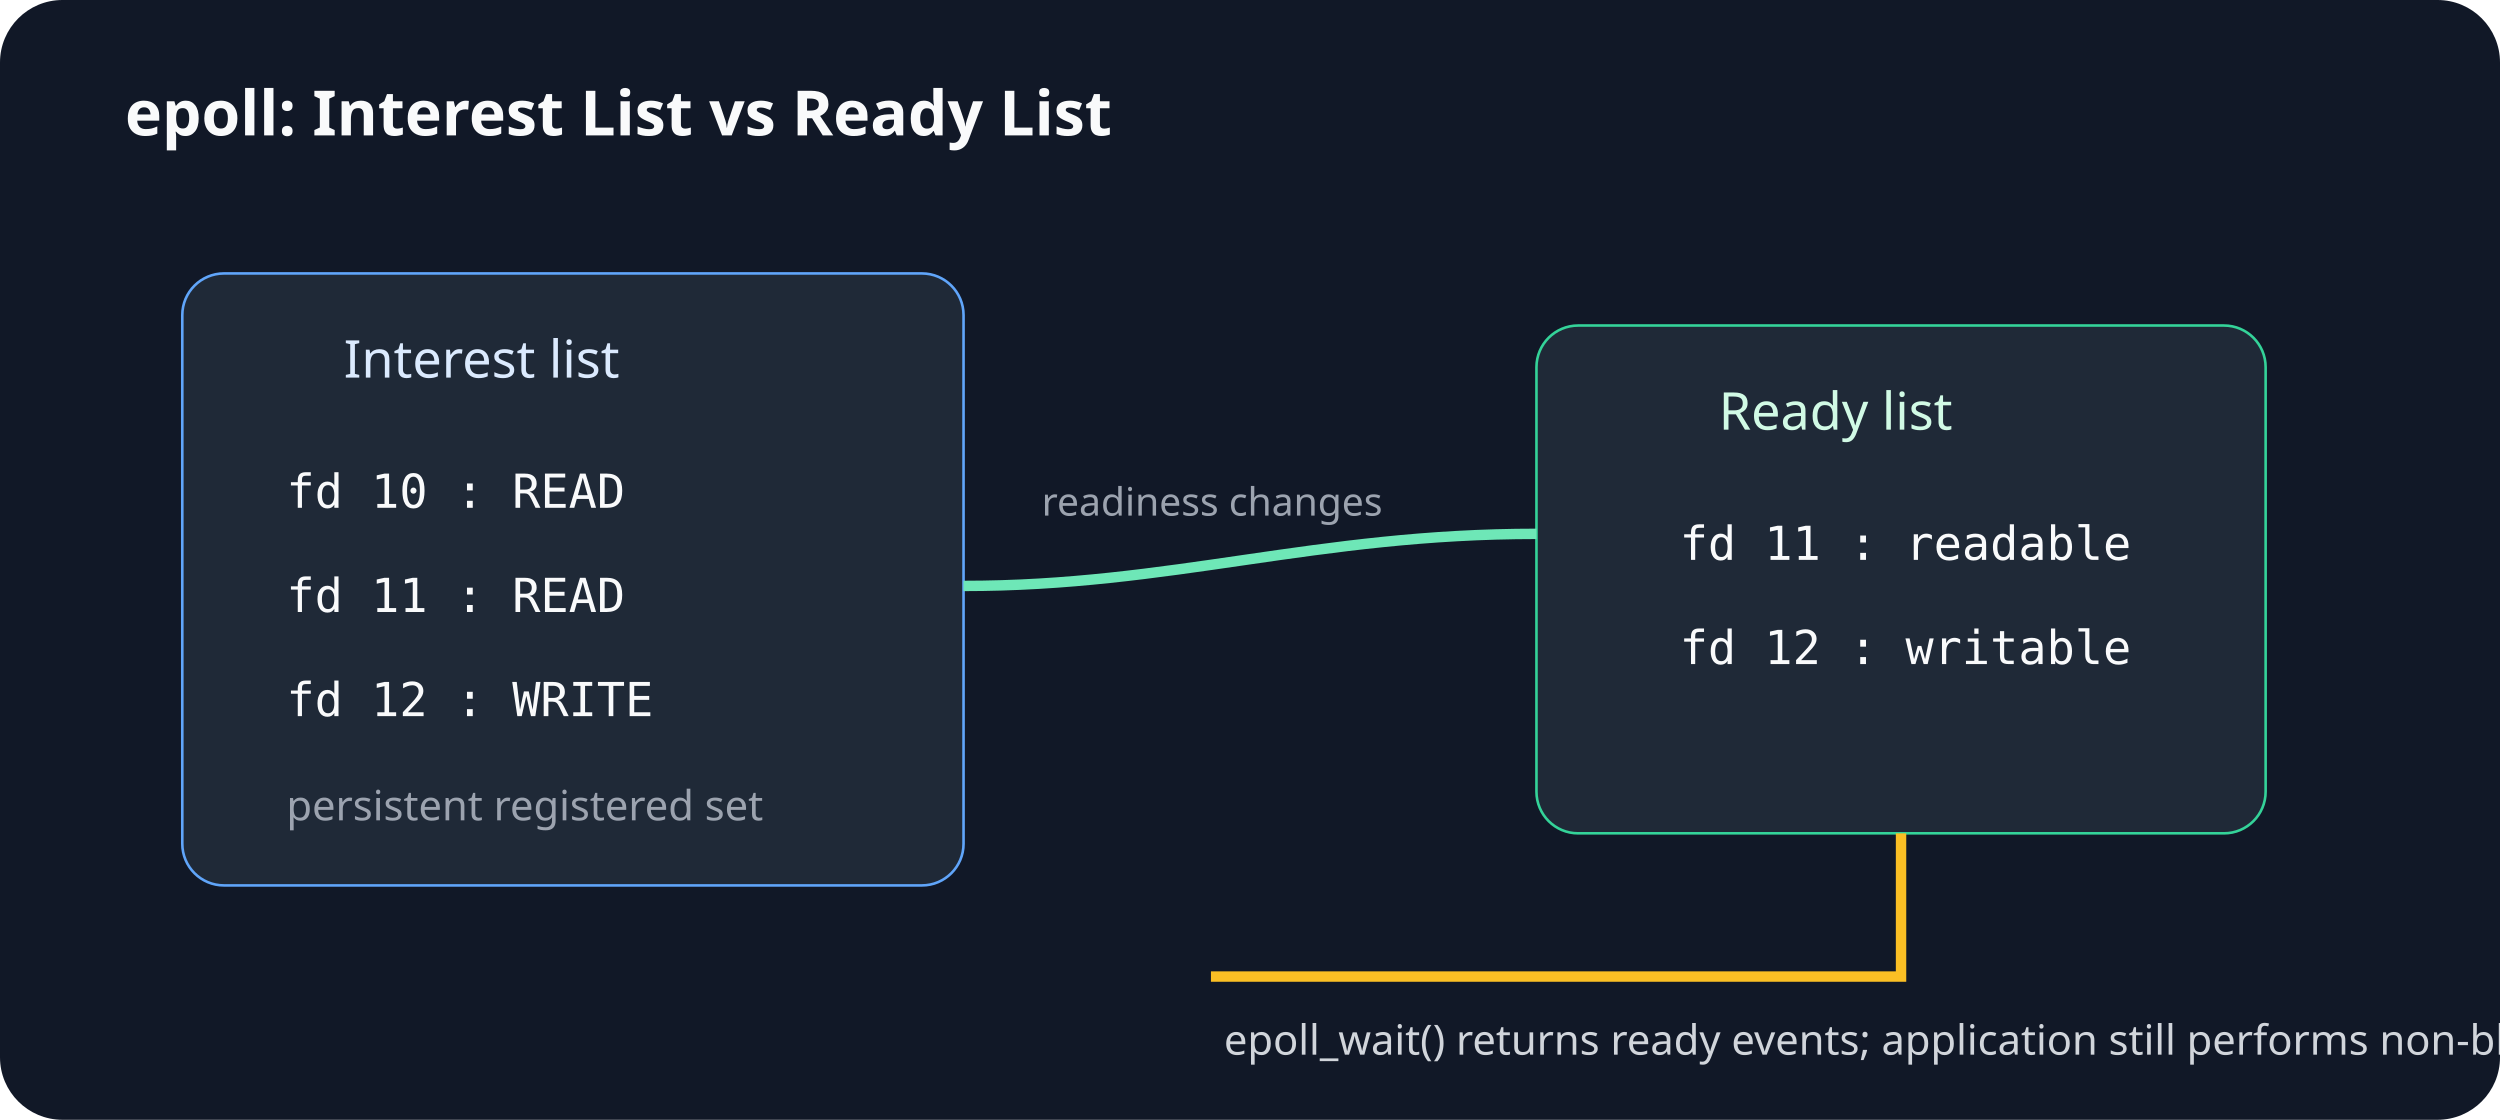
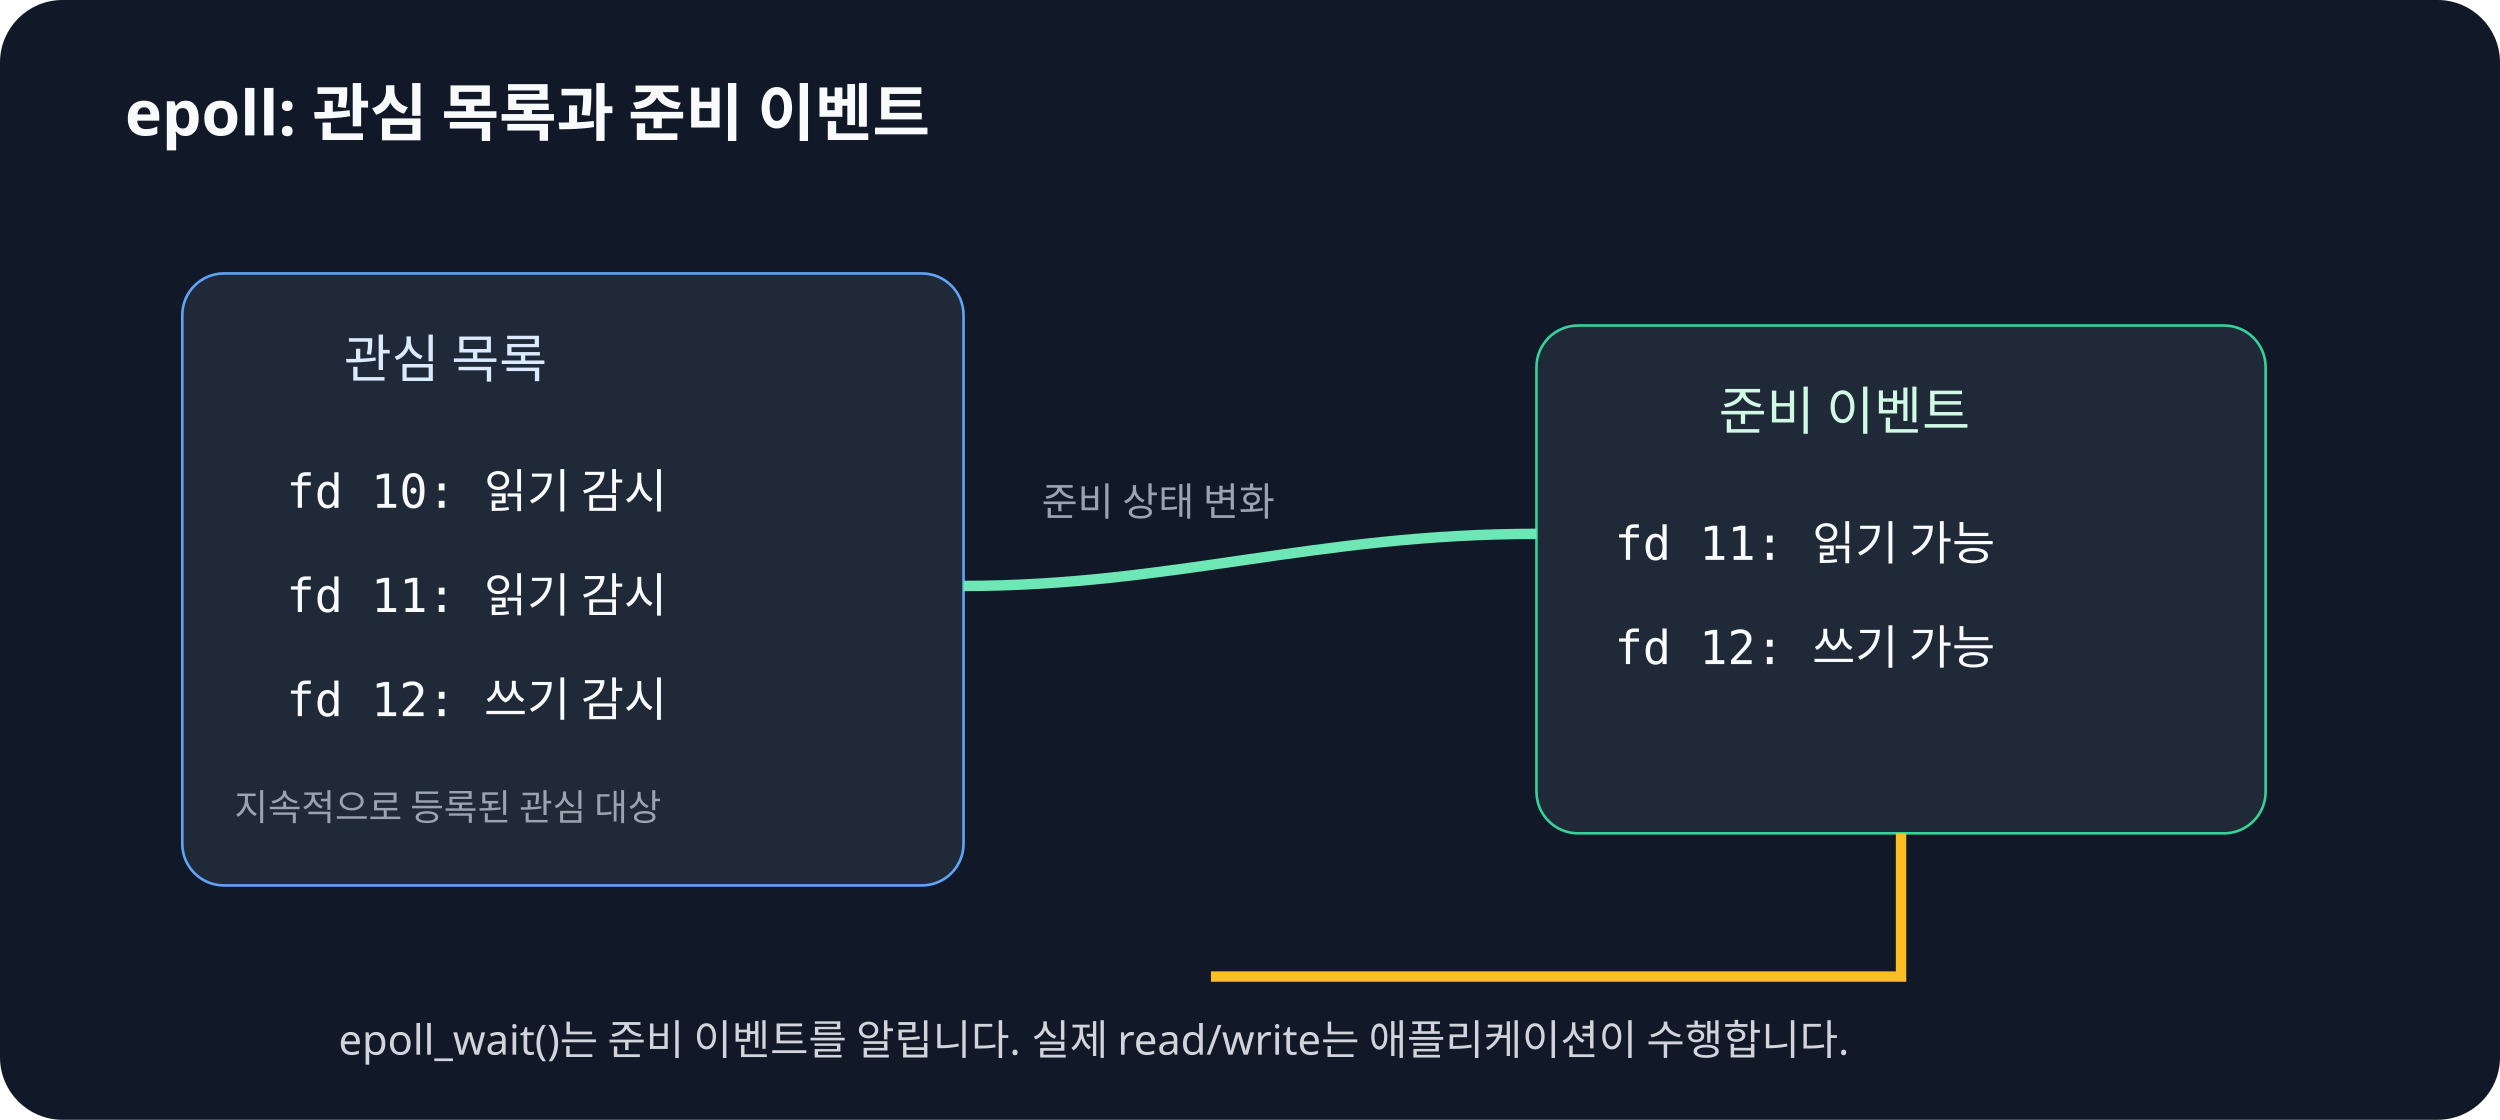
<svg xmlns="http://www.w3.org/2000/svg" role="img" aria-labelledby="os-a11y-title os-a11y-desc" width="960" height="430" viewBox="0 0 960 430">
  <rect width="960" height="430" rx="24" fill="#111827" />
-   <text x="48" y="52" fill="#f9fafb" font-size="24" font-family="sans-serif" font-weight="700">epoll: Interest List vs Ready List</text>
+   <text x="48" y="52" fill="#f9fafb" font-size="24" font-family="sans-serif" font-weight="700">epoll: 관심 목록과 준비 이벤트</text>
  <rect x="70" y="105" width="300" height="235" rx="16" fill="#1f2937" stroke="#60a5fa" />
-   <text x="132" y="145" fill="#dbeafe" font-size="20" font-family="sans-serif">Interest list</text>
-   <text x="110" y="195" fill="#f9fafb" font-size="18" font-family="monospace">fd 10 : READ</text>
-   <text x="110" y="235" fill="#f9fafb" font-size="18" font-family="monospace">fd 11 : READ</text>
-   <text x="110" y="275" fill="#f9fafb" font-size="18" font-family="monospace">fd 12 : WRITE</text>
-   <text x="110" y="315" fill="#9ca3af" font-size="16" font-family="sans-serif">persistent registered set</text>
+   <text x="132" y="145" fill="#dbeafe" font-size="20" font-family="sans-serif">관심 목록</text>
+   <text x="110" y="195" fill="#f9fafb" font-size="18" font-family="monospace">fd 10: 읽기 감시</text>
+   <text x="110" y="235" fill="#f9fafb" font-size="18" font-family="monospace">fd 11: 읽기 감시</text>
+   <text x="110" y="275" fill="#f9fafb" font-size="18" font-family="monospace">fd 12: 쓰기 감시</text>
+   <text x="90" y="315" fill="#9ca3af" font-size="14" font-family="sans-serif">지속적으로 등록된 관심 대상</text>
  <rect x="590" y="125" width="280" height="195" rx="16" fill="#1f2937" stroke="#34d399" />
-   <text x="660" y="165" fill="#d1fae5" font-size="20" font-family="sans-serif">Ready list</text>
-   <text x="645" y="215" fill="#f9fafb" font-size="18" font-family="monospace">fd 11 : readable</text>
-   <text x="645" y="255" fill="#f9fafb" font-size="18" font-family="monospace">fd 12 : writable</text>
+   <text x="660" y="165" fill="#d1fae5" font-size="20" font-family="sans-serif">준비 이벤트</text>
+   <text x="620" y="215" fill="#f9fafb" font-size="18" font-family="monospace">fd 11: 읽기 가능</text>
+   <text x="620" y="255" fill="#f9fafb" font-size="18" font-family="monospace">fd 12: 쓰기 가능</text>
  <path d="M370 225 C450 225 505 205 590 205" stroke="#6ee7b7" stroke-width="4" fill="none" />
-   <text x="400" y="198" fill="#9ca3af" font-size="15" font-family="sans-serif">readiness changes</text>
+   <text x="400" y="198" fill="#9ca3af" font-size="15" font-family="sans-serif">준비 상태 변화</text>
  <path d="M730 320 L730 375 L465 375" stroke="#fbbf24" stroke-width="4" fill="none" />
-   <text x="470" y="405" fill="#d1d5db" font-size="16" font-family="sans-serif">epoll_wait() returns ready events; application still performs non-blocking read/write.</text>
+   <text x="130" y="405" fill="#d1d5db" font-size="16" font-family="sans-serif">epoll_wait()는 준비 이벤트를 알립니다. 실제 read/write는 애플리케이션이 수행합니다.</text>
</svg>
